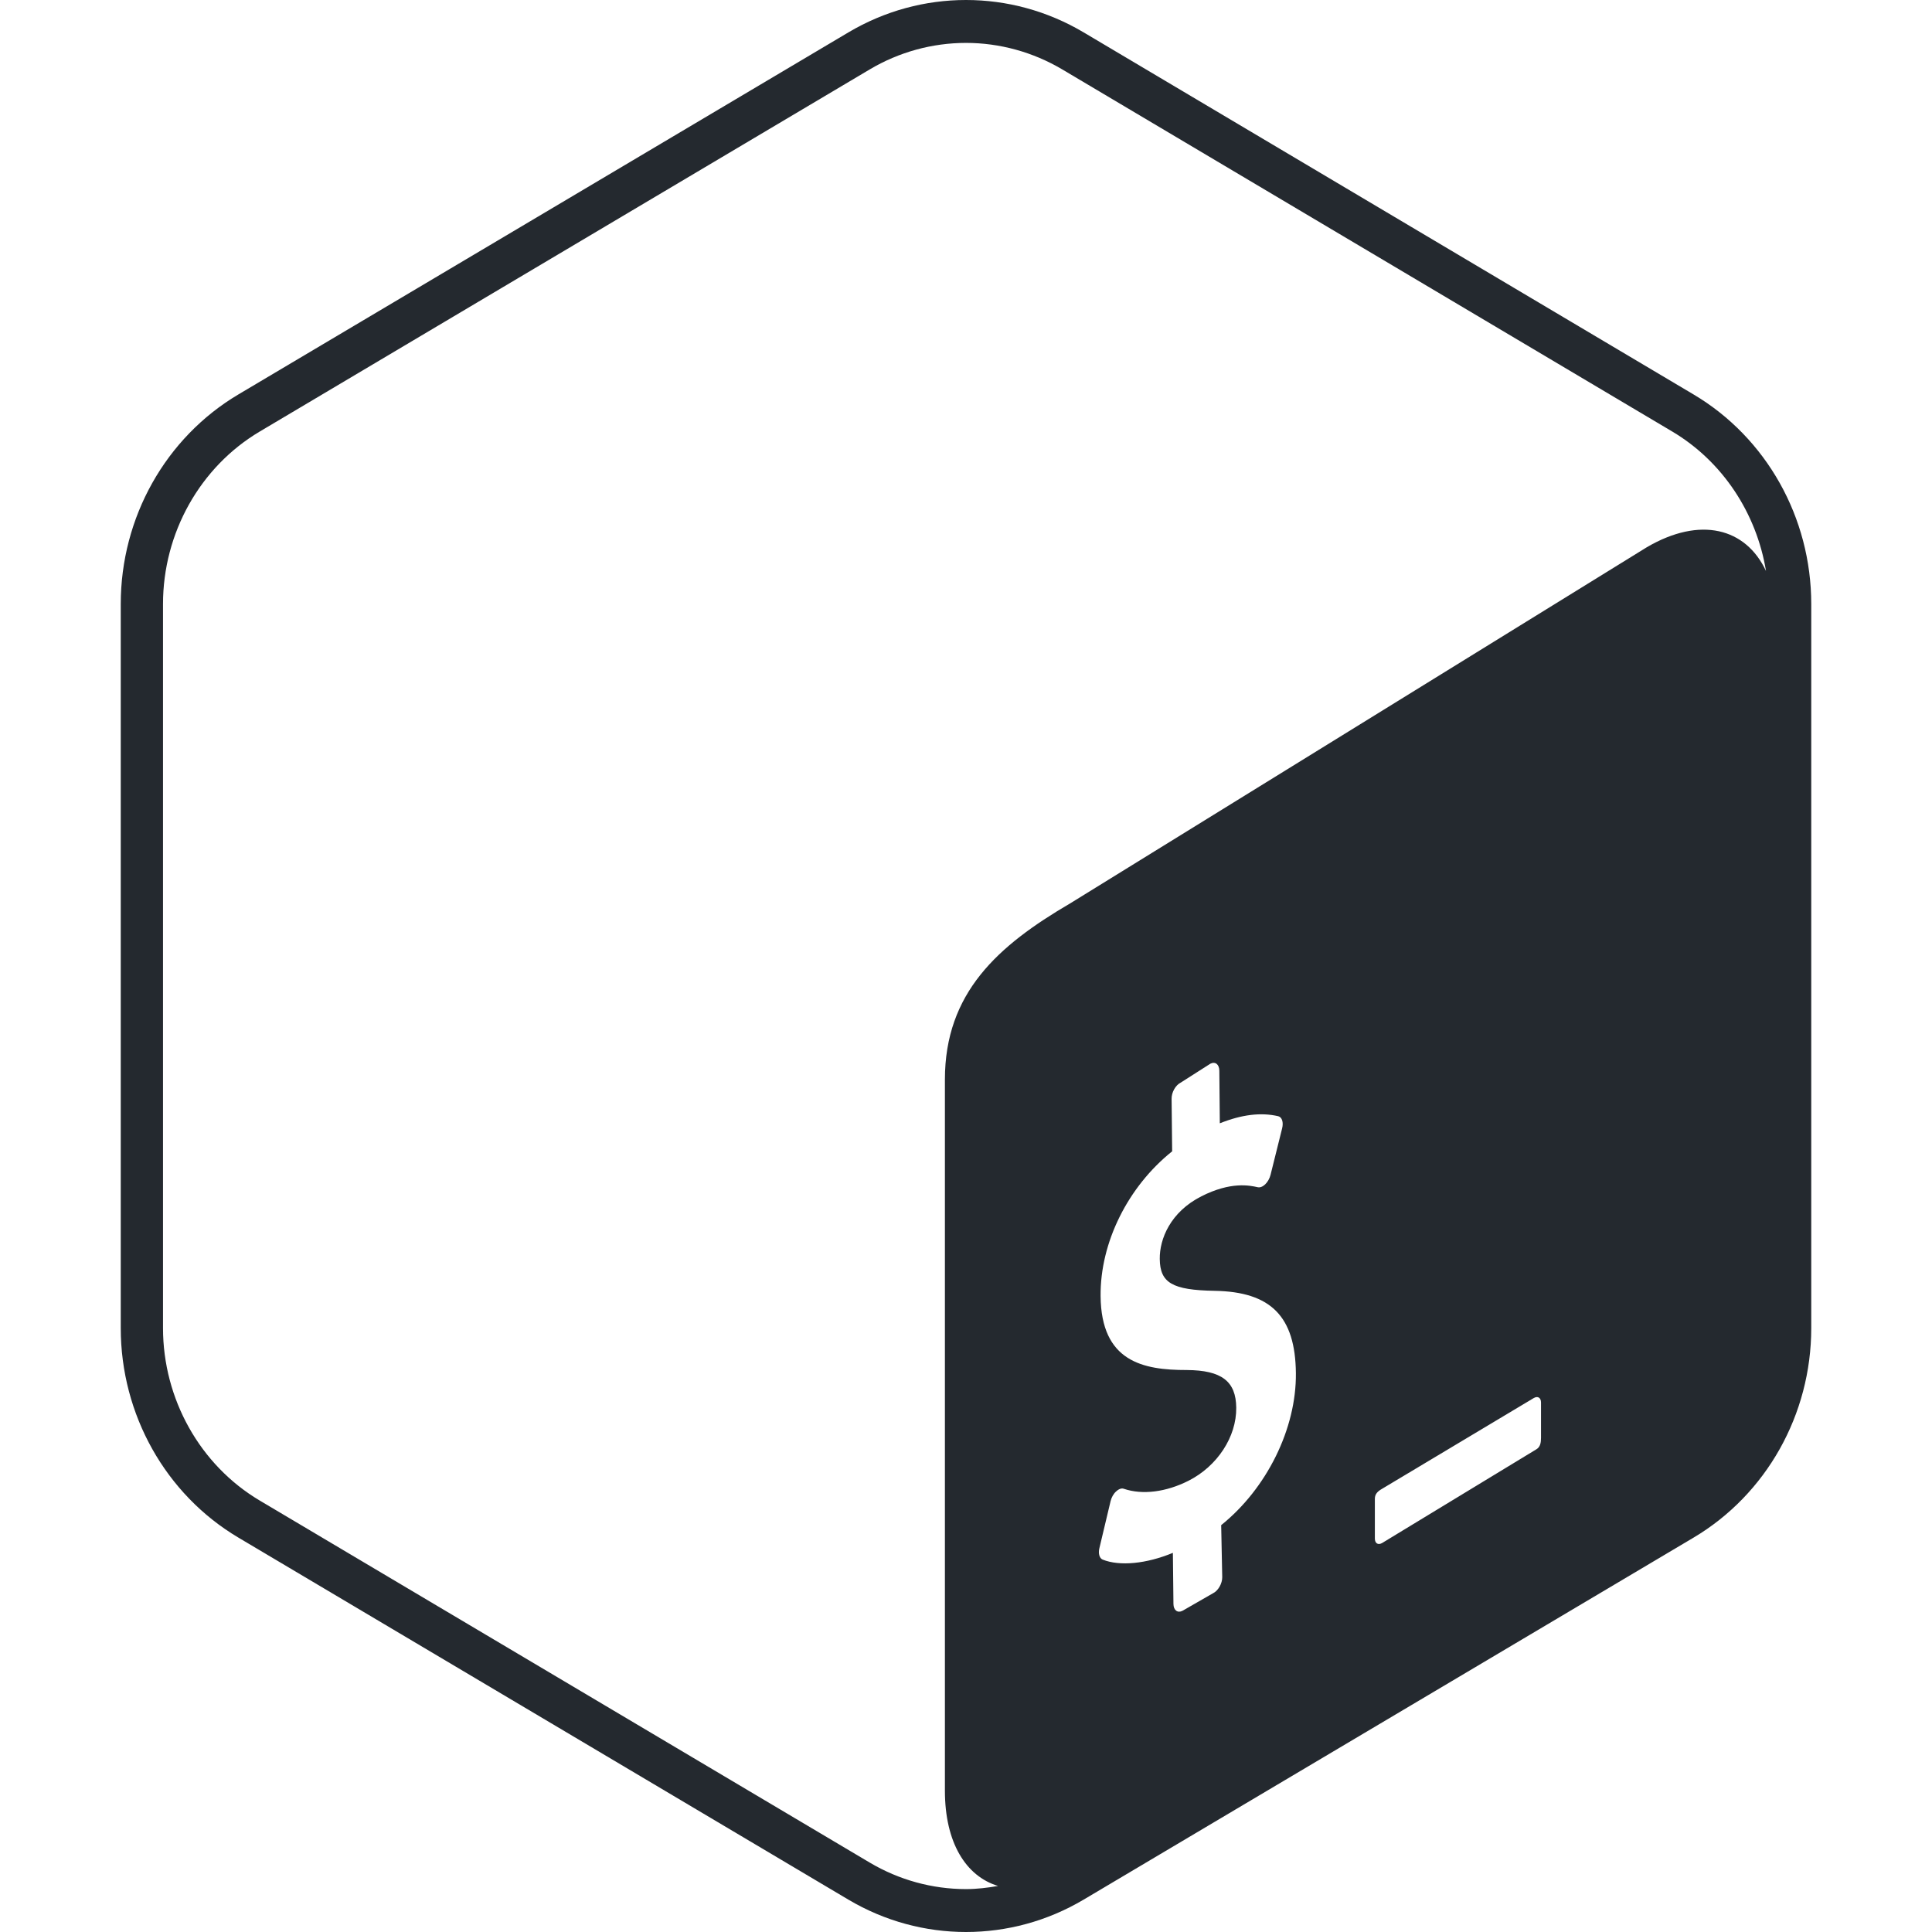
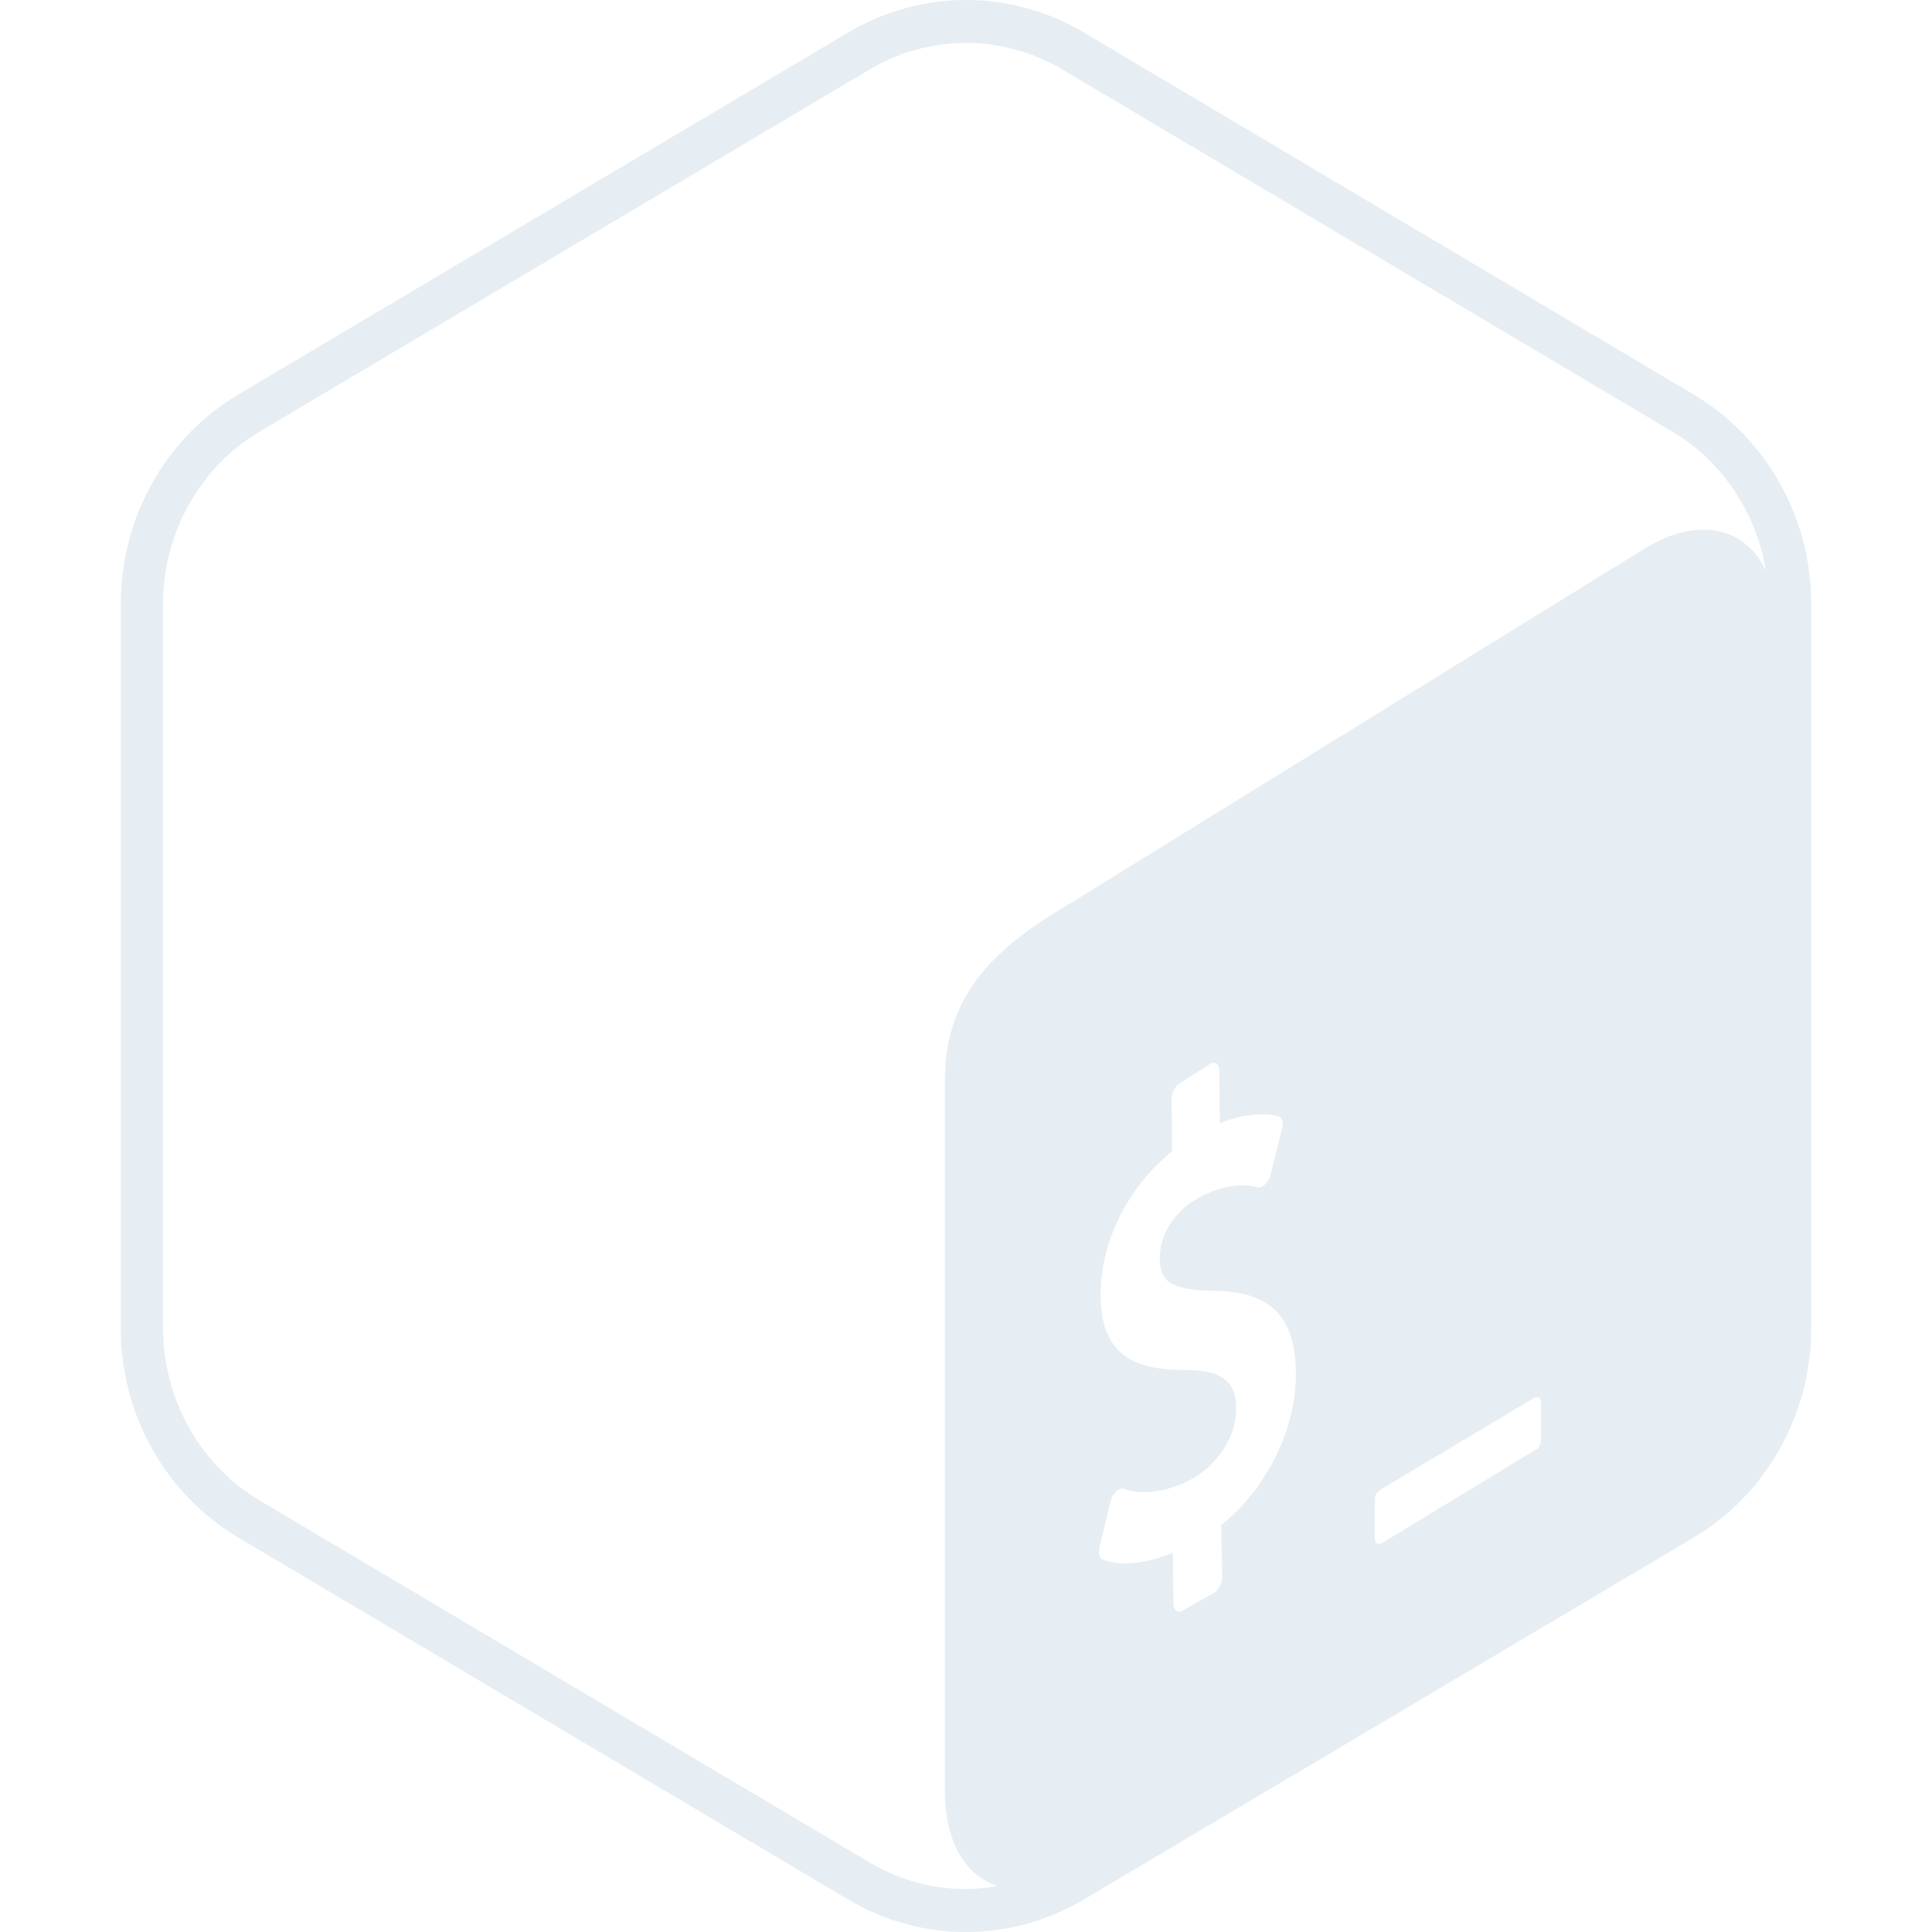
<svg xmlns="http://www.w3.org/2000/svg" role="img" viewBox="0 0 24 24">
-   <path d="M21.038,4.9l-7.577-4.498C13.009,0.134,12.505,0,12,0c-0.505,0-1.009,0.134-1.462,0.403L2.961,4.9 C2.057,5.437,1.5,6.429,1.5,7.503v8.995c0,1.073,0.557,2.066,1.462,2.603l7.577,4.497C10.991,23.866,11.495,24,12,24 c0.505,0,1.009-0.134,1.461-0.402l7.577-4.497c0.904-0.537,1.462-1.529,1.462-2.603V7.503C22.5,6.429,21.943,5.437,21.038,4.9z M15.17,18.946l0.013,0.646c0.001,0.078-0.05,0.167-0.111,0.198l-0.383,0.22c-0.061,0.031-0.111-0.007-0.112-0.085L14.57,19.29 c-0.328,0.136-0.66,0.169-0.872,0.084c-0.04-0.016-0.057-0.075-0.041-0.142l0.139-0.584c0.011-0.046,0.036-0.092,0.069-0.121 c0.012-0.011,0.024-0.02,0.036-0.026c0.022-0.011,0.043-0.014,0.062-0.006c0.229,0.077,0.521,0.041,0.802-0.101 c0.357-0.181,0.596-0.545,0.592-0.907c-0.003-0.328-0.181-0.465-0.613-0.468c-0.55,0.001-1.064-0.107-1.072-0.917 c-0.007-0.667,0.34-1.361,0.889-1.8l-0.007-0.652c-0.001-0.08,0.048-0.168,0.111-0.2l0.37-0.236 c0.061-0.031,0.111,0.007,0.112,0.087l0.006,0.653c0.273-0.109,0.511-0.138,0.726-0.088c0.047,0.012,0.067,0.076,0.048,0.151 l-0.144,0.578c-0.011,0.044-0.036,0.088-0.065,0.116c-0.012,0.012-0.025,0.021-0.038,0.028c-0.019,0.01-0.038,0.013-0.057,0.009 c-0.098-0.022-0.332-0.073-0.699,0.113c-0.385,0.195-0.52,0.53-0.517,0.778c0.003,0.297,0.155,0.387,0.681,0.396 c0.7,0.012,1.003,0.318,1.01,1.023C16.105,17.747,15.736,18.491,15.17,18.946z M19.143,17.859c0,0.06-0.008,0.116-0.058,0.145 l-1.916,1.164c-0.05,0.029-0.09,0.004-0.09-0.056v-0.494c0-0.06,0.037-0.093,0.087-0.122l1.887-1.129 c0.05-0.029,0.09-0.004,0.09,0.056V17.859z M20.459,6.797l-7.168,4.427c-0.894,0.523-1.553,1.109-1.553,2.187v8.833 c0,0.645,0.26,1.063,0.66,1.184c-0.131,0.023-0.264,0.039-0.398,0.039c-0.42,0-0.833-0.114-1.197-0.33L3.226,18.64 c-0.741-0.44-1.201-1.261-1.201-2.142V7.503c0-0.881,0.46-1.702,1.201-2.142l7.577-4.498c0.363-0.216,0.777-0.33,1.197-0.33 c0.419,0,0.833,0.114,1.197,0.33l7.577,4.498c0.624,0.371,1.046,1.013,1.164,1.732C21.686,6.557,21.12,6.411,20.459,6.797z" fill="#24292f" />
+   <path d="M21.038,4.9l-7.577-4.498C13.009,0.134,12.505,0,12,0c-0.505,0-1.009,0.134-1.462,0.403L2.961,4.9 C2.057,5.437,1.5,6.429,1.5,7.503v8.995c0,1.073,0.557,2.066,1.462,2.603l7.577,4.497C10.991,23.866,11.495,24,12,24 c0.505,0,1.009-0.134,1.461-0.402l7.577-4.497c0.904-0.537,1.462-1.529,1.462-2.603V7.503C22.5,6.429,21.943,5.437,21.038,4.9z M15.17,18.946l0.013,0.646c0.001,0.078-0.05,0.167-0.111,0.198l-0.383,0.22c-0.061,0.031-0.111-0.007-0.112-0.085L14.57,19.29 c-0.328,0.136-0.66,0.169-0.872,0.084c-0.04-0.016-0.057-0.075-0.041-0.142l0.139-0.584c0.011-0.046,0.036-0.092,0.069-0.121 c0.012-0.011,0.024-0.02,0.036-0.026c0.022-0.011,0.043-0.014,0.062-0.006c0.229,0.077,0.521,0.041,0.802-0.101 c0.357-0.181,0.596-0.545,0.592-0.907c-0.003-0.328-0.181-0.465-0.613-0.468c-0.55,0.001-1.064-0.107-1.072-0.917 c-0.007-0.667,0.34-1.361,0.889-1.8l-0.007-0.652c-0.001-0.08,0.048-0.168,0.111-0.2l0.37-0.236 c0.061-0.031,0.111,0.007,0.112,0.087l0.006,0.653c0.273-0.109,0.511-0.138,0.726-0.088c0.047,0.012,0.067,0.076,0.048,0.151 l-0.144,0.578c-0.011,0.044-0.036,0.088-0.065,0.116c-0.012,0.012-0.025,0.021-0.038,0.028c-0.019,0.01-0.038,0.013-0.057,0.009 c-0.098-0.022-0.332-0.073-0.699,0.113c-0.385,0.195-0.52,0.53-0.517,0.778c0.003,0.297,0.155,0.387,0.681,0.396 c0.7,0.012,1.003,0.318,1.01,1.023C16.105,17.747,15.736,18.491,15.17,18.946z M19.143,17.859c0,0.06-0.008,0.116-0.058,0.145 l-1.916,1.164c-0.05,0.029-0.09,0.004-0.09-0.056v-0.494c0-0.06,0.037-0.093,0.087-0.122l1.887-1.129 c0.05-0.029,0.09-0.004,0.09,0.056V17.859z M20.459,6.797l-7.168,4.427c-0.894,0.523-1.553,1.109-1.553,2.187v8.833 c0,0.645,0.26,1.063,0.66,1.184c-0.131,0.023-0.264,0.039-0.398,0.039c-0.42,0-0.833-0.114-1.197-0.33L3.226,18.64 c-0.741-0.44-1.201-1.261-1.201-2.142V7.503c0-0.881,0.46-1.702,1.201-2.142l7.577-4.498c0.363-0.216,0.777-0.33,1.197-0.33 c0.419,0,0.833,0.114,1.197,0.33l7.577,4.498c0.624,0.371,1.046,1.013,1.164,1.732C21.686,6.557,21.12,6.411,20.459,6.797z" fill="#e6edf3" />
</svg>
